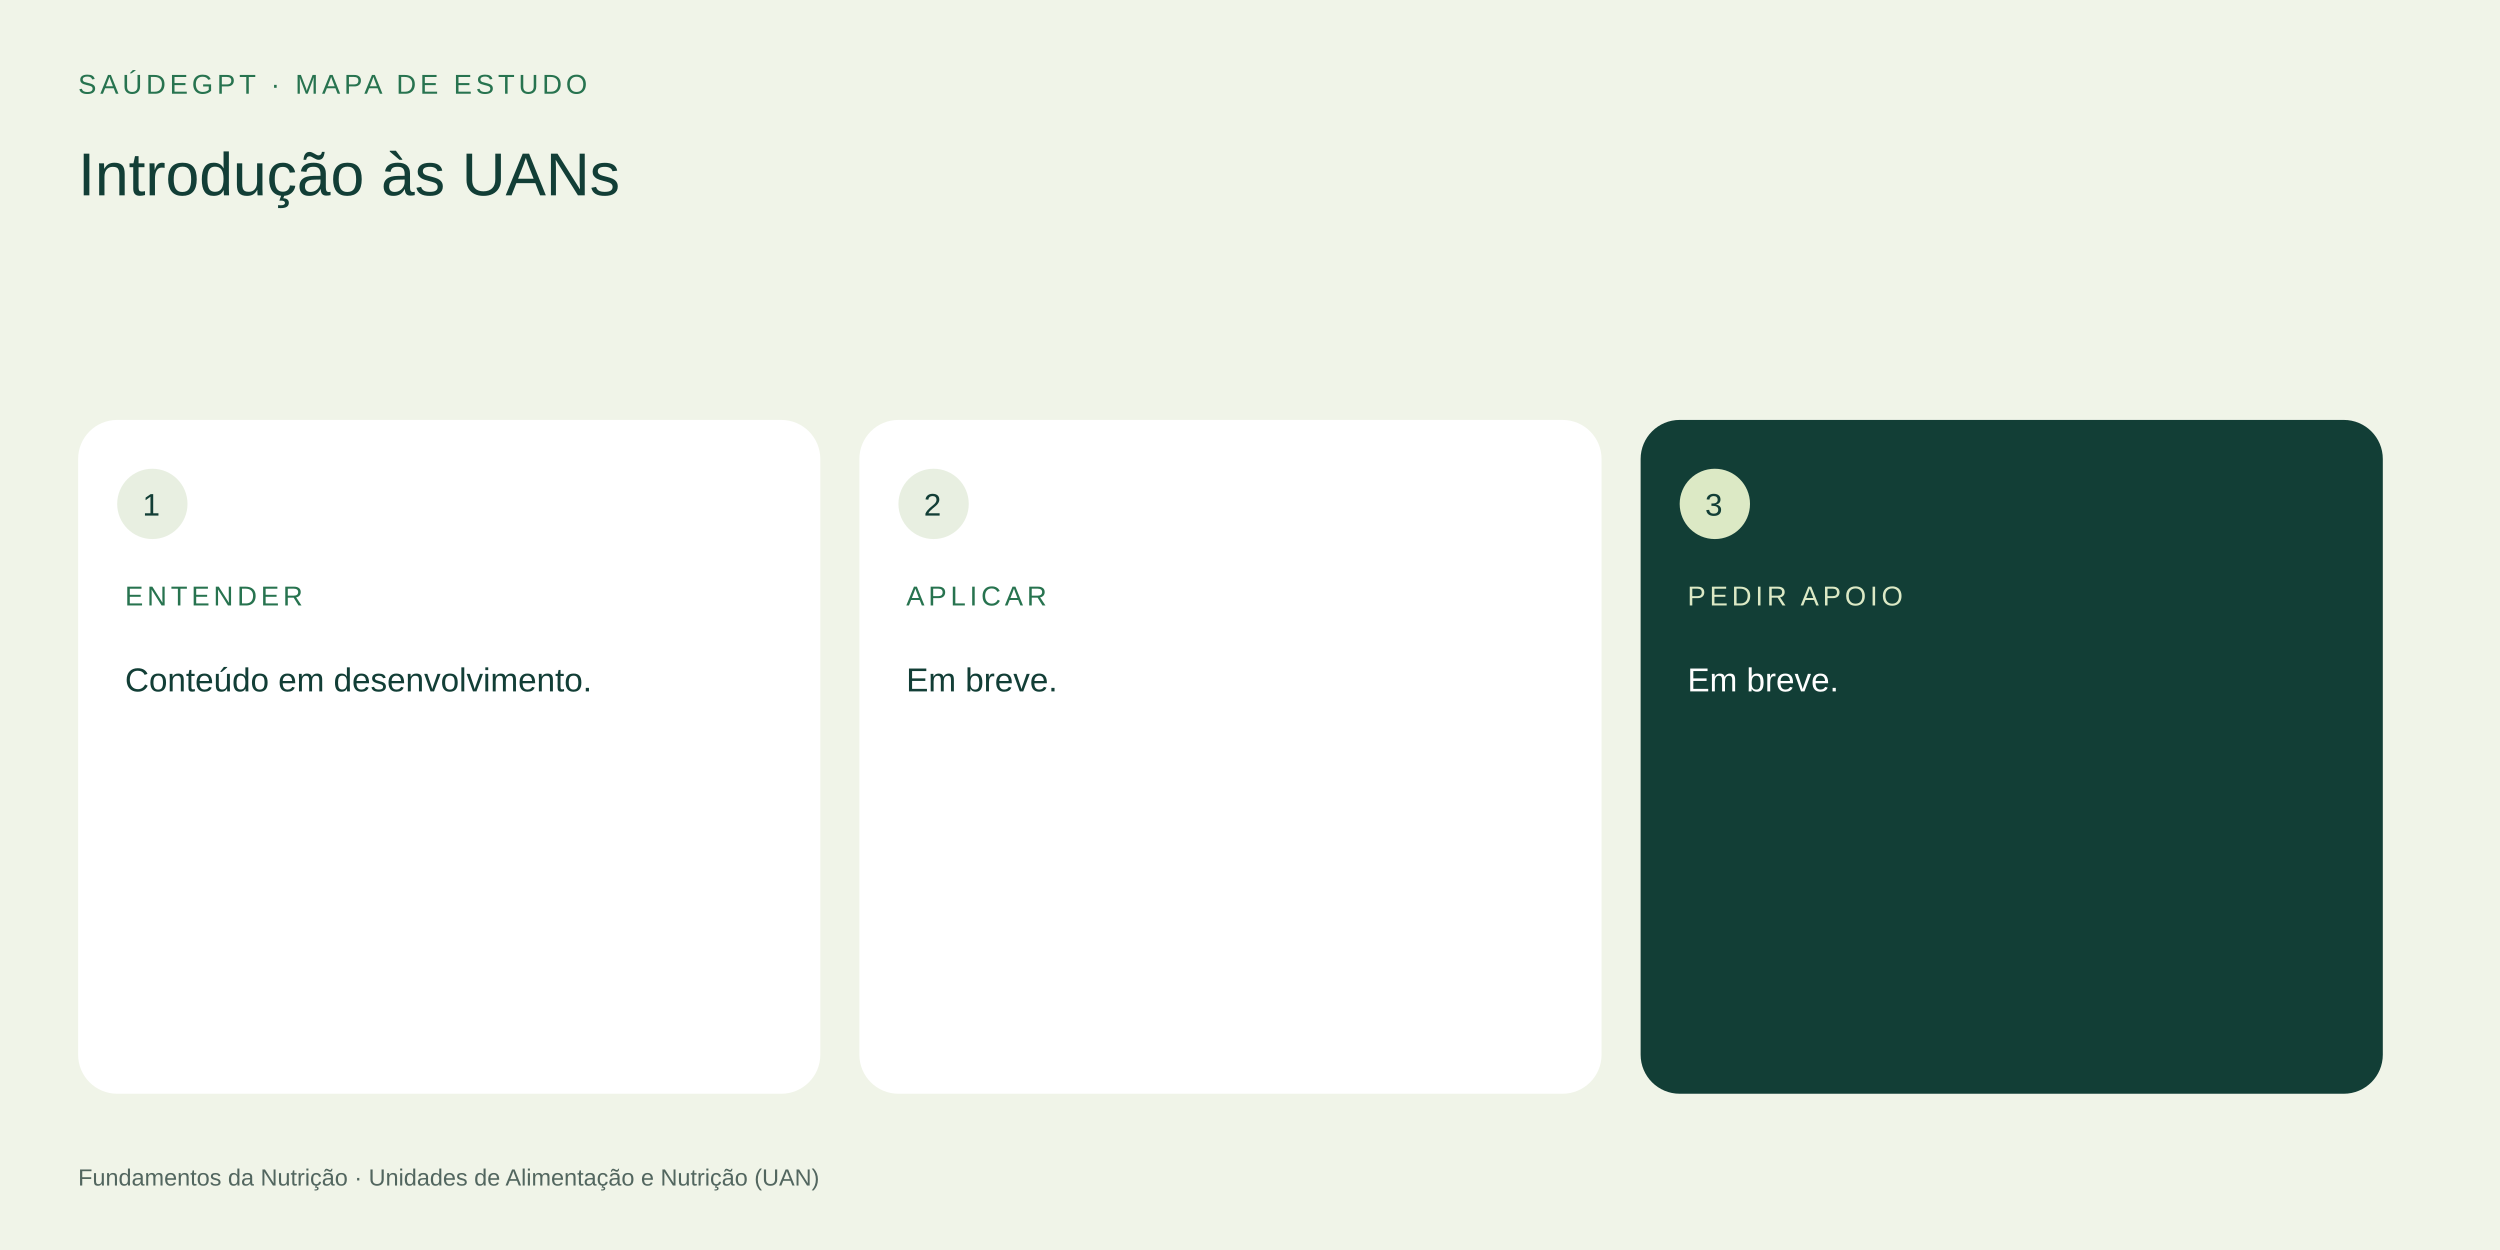
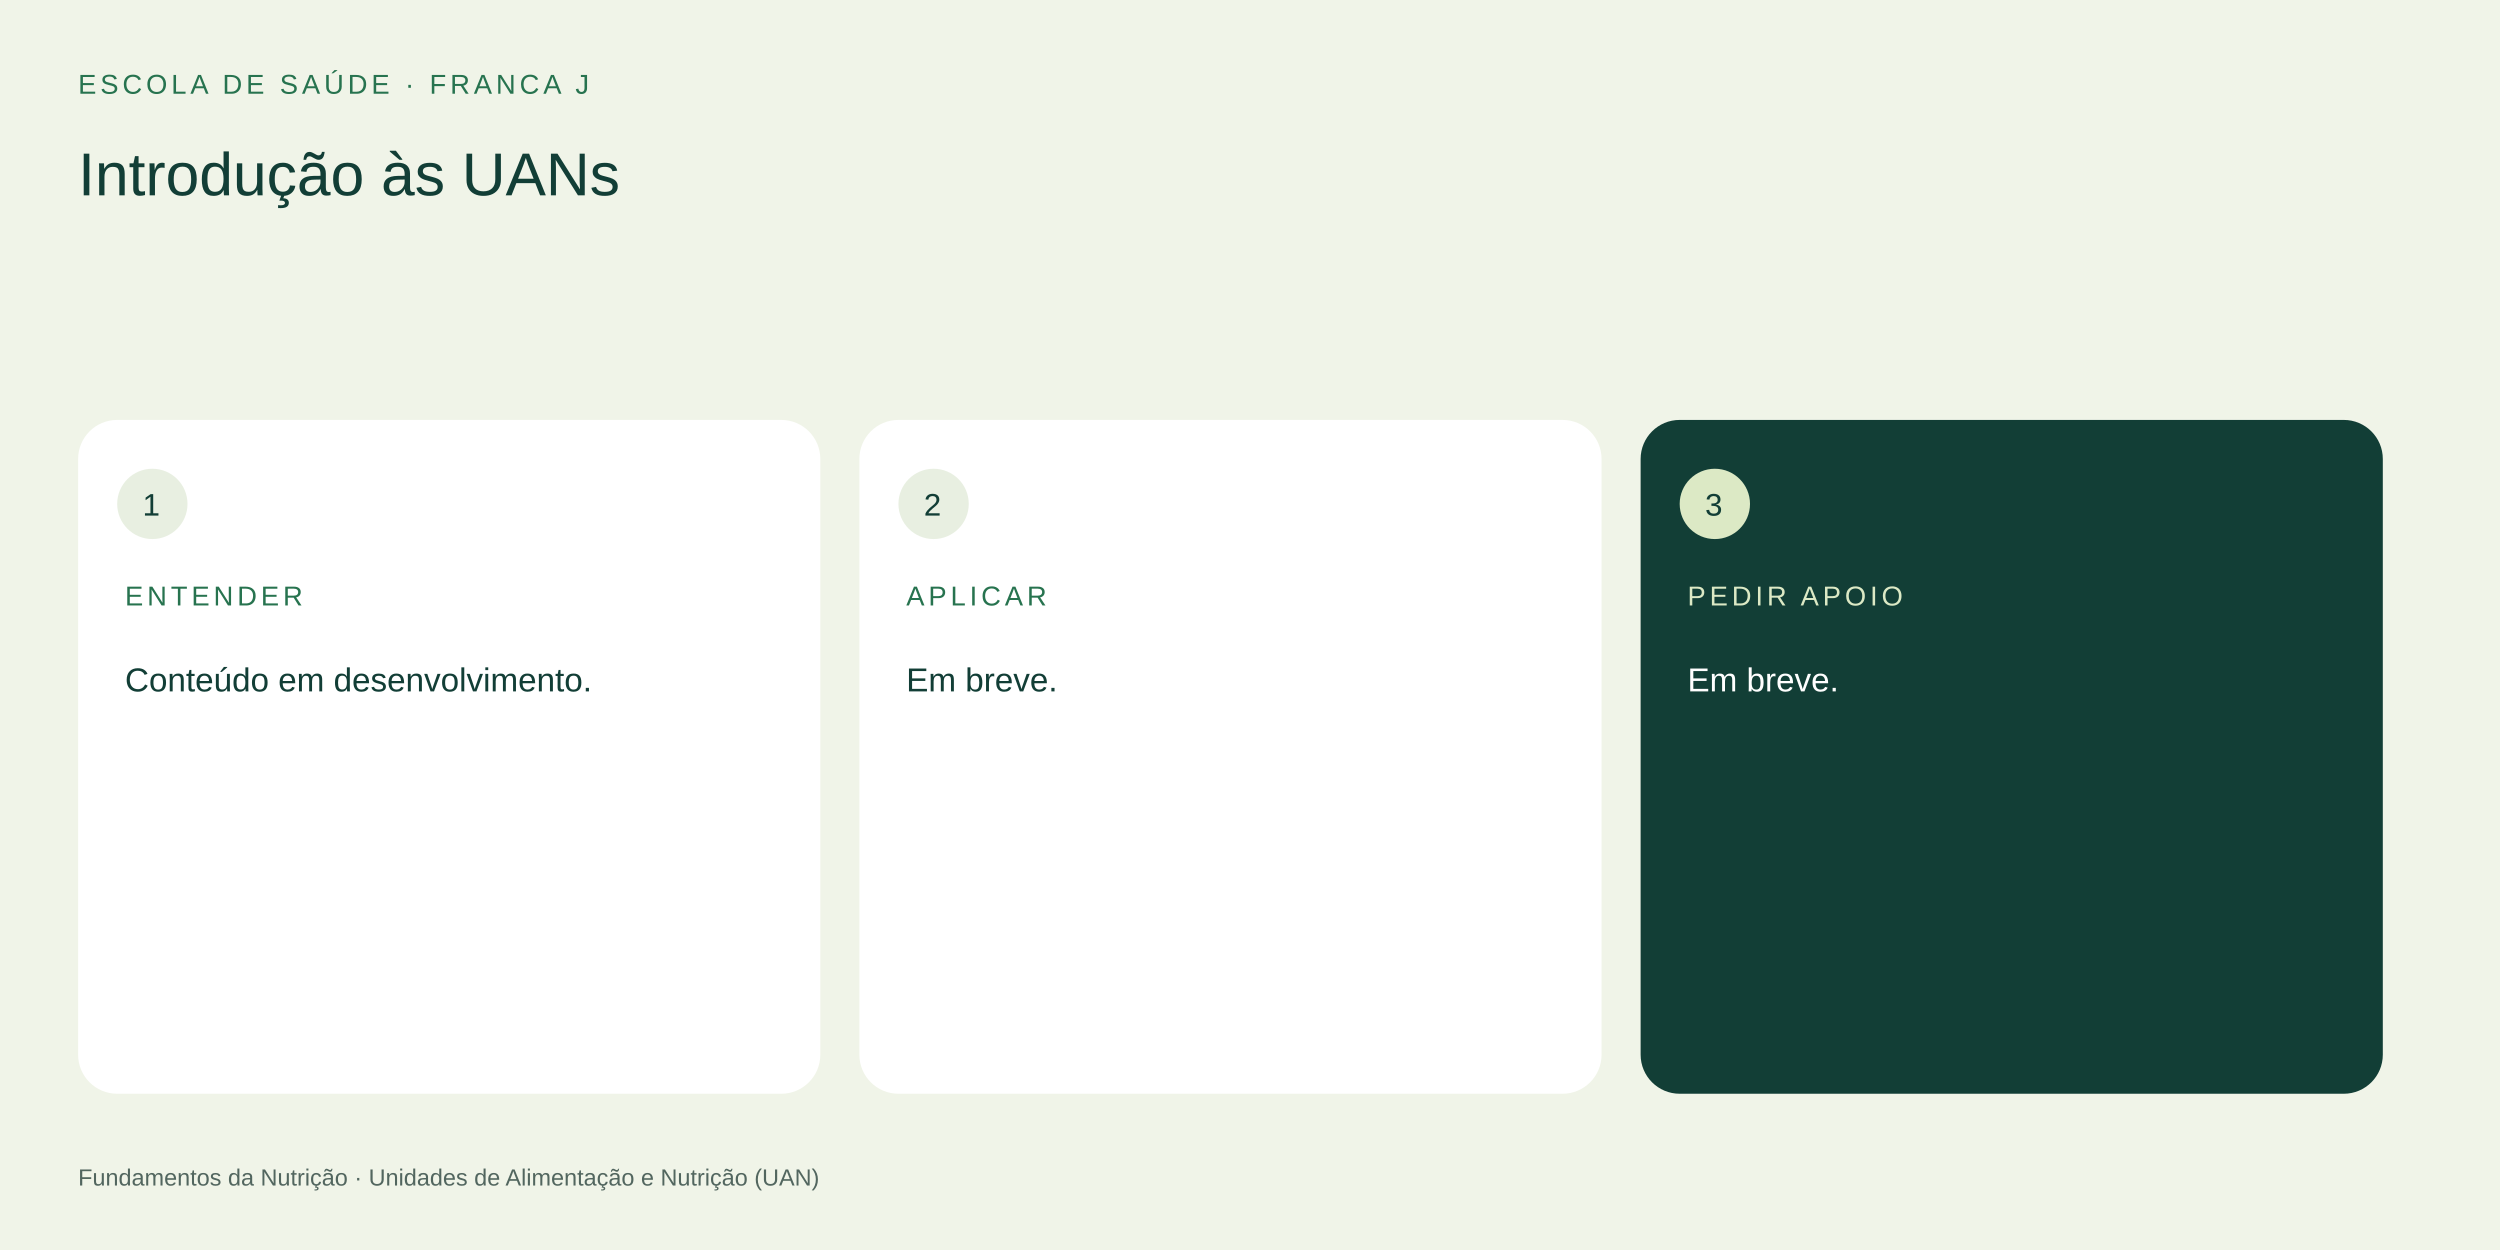
<svg xmlns="http://www.w3.org/2000/svg" width="1280" height="640" viewBox="0 0 1280 640" role="img" aria-label="Mapa de estudo: Introdução às UANs">
  <rect width="1280" height="640" fill="#f0f4e8" />
  <g font-family="Arial, sans-serif">
-     <text x="40" y="48" fill="#27734f" font-size="14" letter-spacing="2">SAÚDEGPT · MAPA DE ESTUDO</text>
+     <text x="40" y="48" fill="#27734f" font-size="14" letter-spacing="2">ESCOLA DE SAÚDE · FRANCA J</text>
    <text x="40" y="100" font-size="31" fill="#123e36">Introdução às UANs</text>
    <rect x="40" y="215" width="380" height="345" rx="20" fill="#ffffff" />
    <circle cx="78" cy="258" r="18" fill="#e8efe1" />
    <text x="73" y="264" font-size="16" fill="#123e36">1</text>
    <text x="64" y="310" font-size="14" letter-spacing="2" fill="#27734f">ENTENDER</text>
    <text x="64" y="354" font-size="17" fill="#123e36">Conteúdo em desenvolvimento.</text>
    <rect x="440" y="215" width="380" height="345" rx="20" fill="#ffffff" />
    <circle cx="478" cy="258" r="18" fill="#e8efe1" />
    <text x="473" y="264" font-size="16" fill="#123e36">2</text>
    <text x="464" y="310" font-size="14" letter-spacing="2" fill="#27734f">APLICAR</text>
    <text x="464" y="354" font-size="17" fill="#123e36">Em breve.</text>
    <rect x="840" y="215" width="380" height="345" rx="20" fill="#123e36" />
    <circle cx="878" cy="258" r="18" fill="#dce9c5" />
    <text x="873" y="264" font-size="16" fill="#123e36">3</text>
    <text x="864" y="310" font-size="14" letter-spacing="2" fill="#dce9c5">PEDIR APOIO</text>
    <text x="864" y="354" font-size="17" fill="#ffffff">Em breve.</text>
    <text x="40" y="607" fill="#52665f" font-size="12">Fundamentos da Nutrição · Unidades de Alimentação e Nutrição (UAN)</text>
  </g>
</svg>
